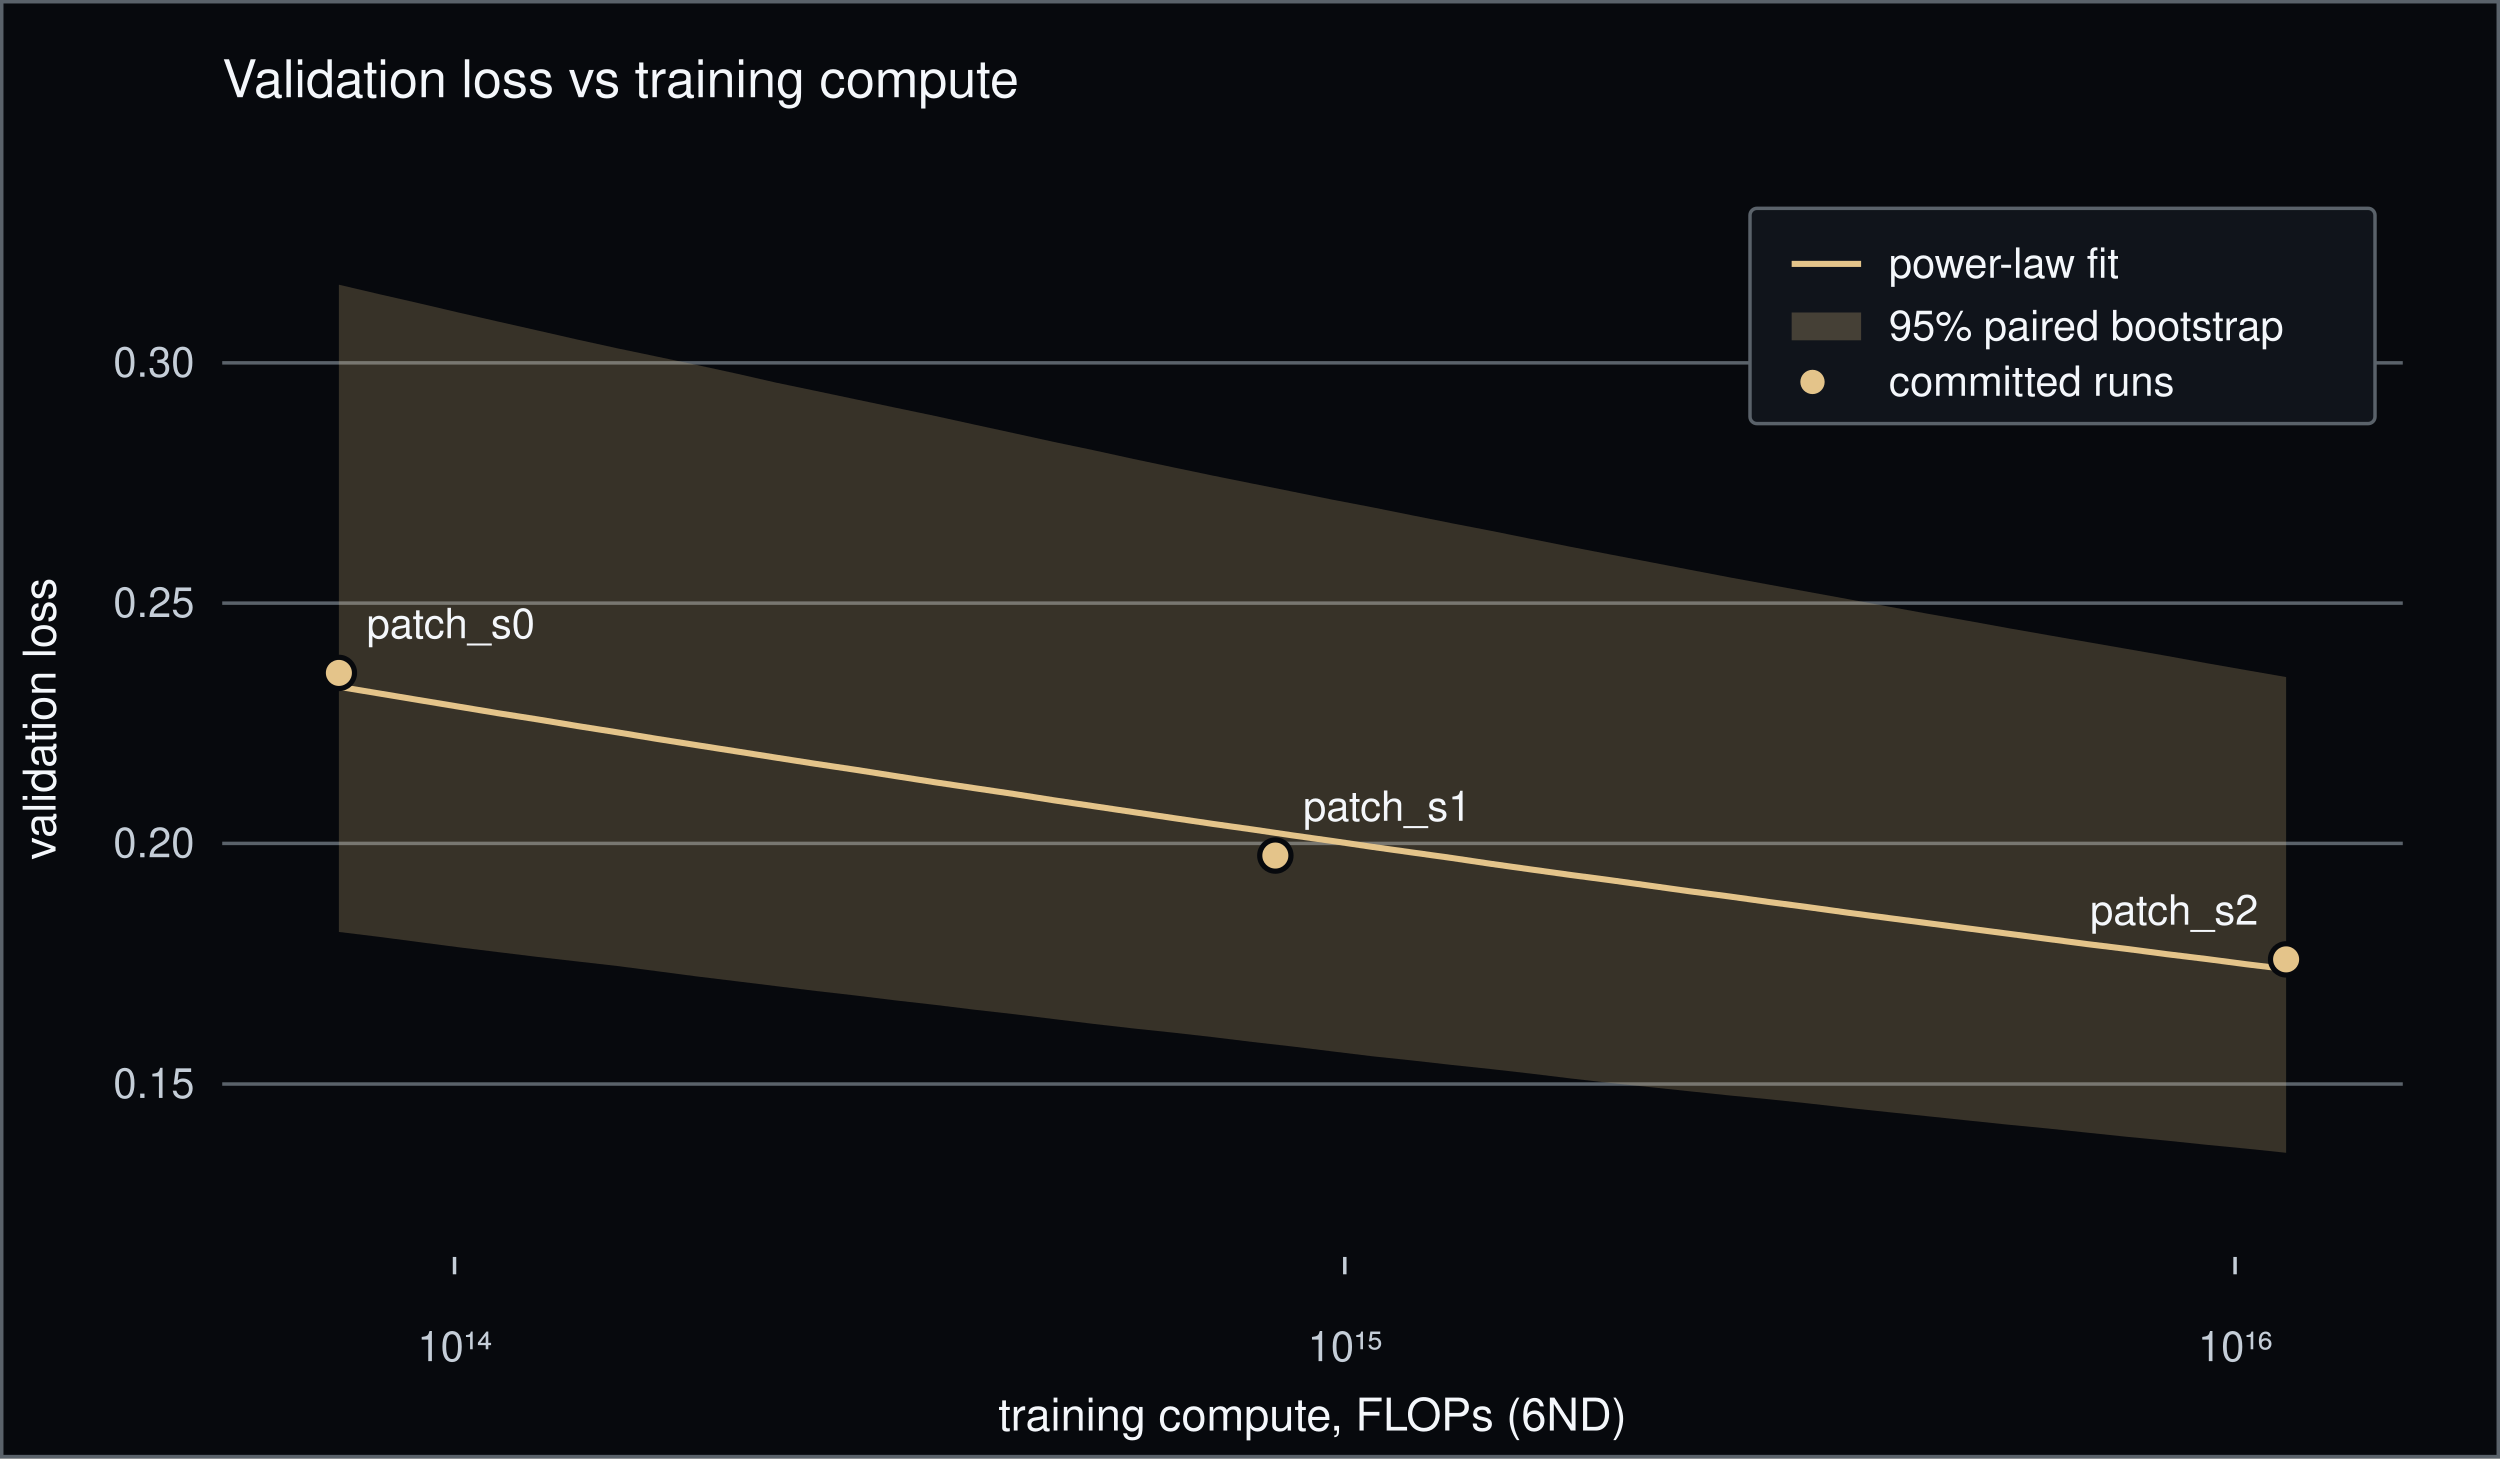
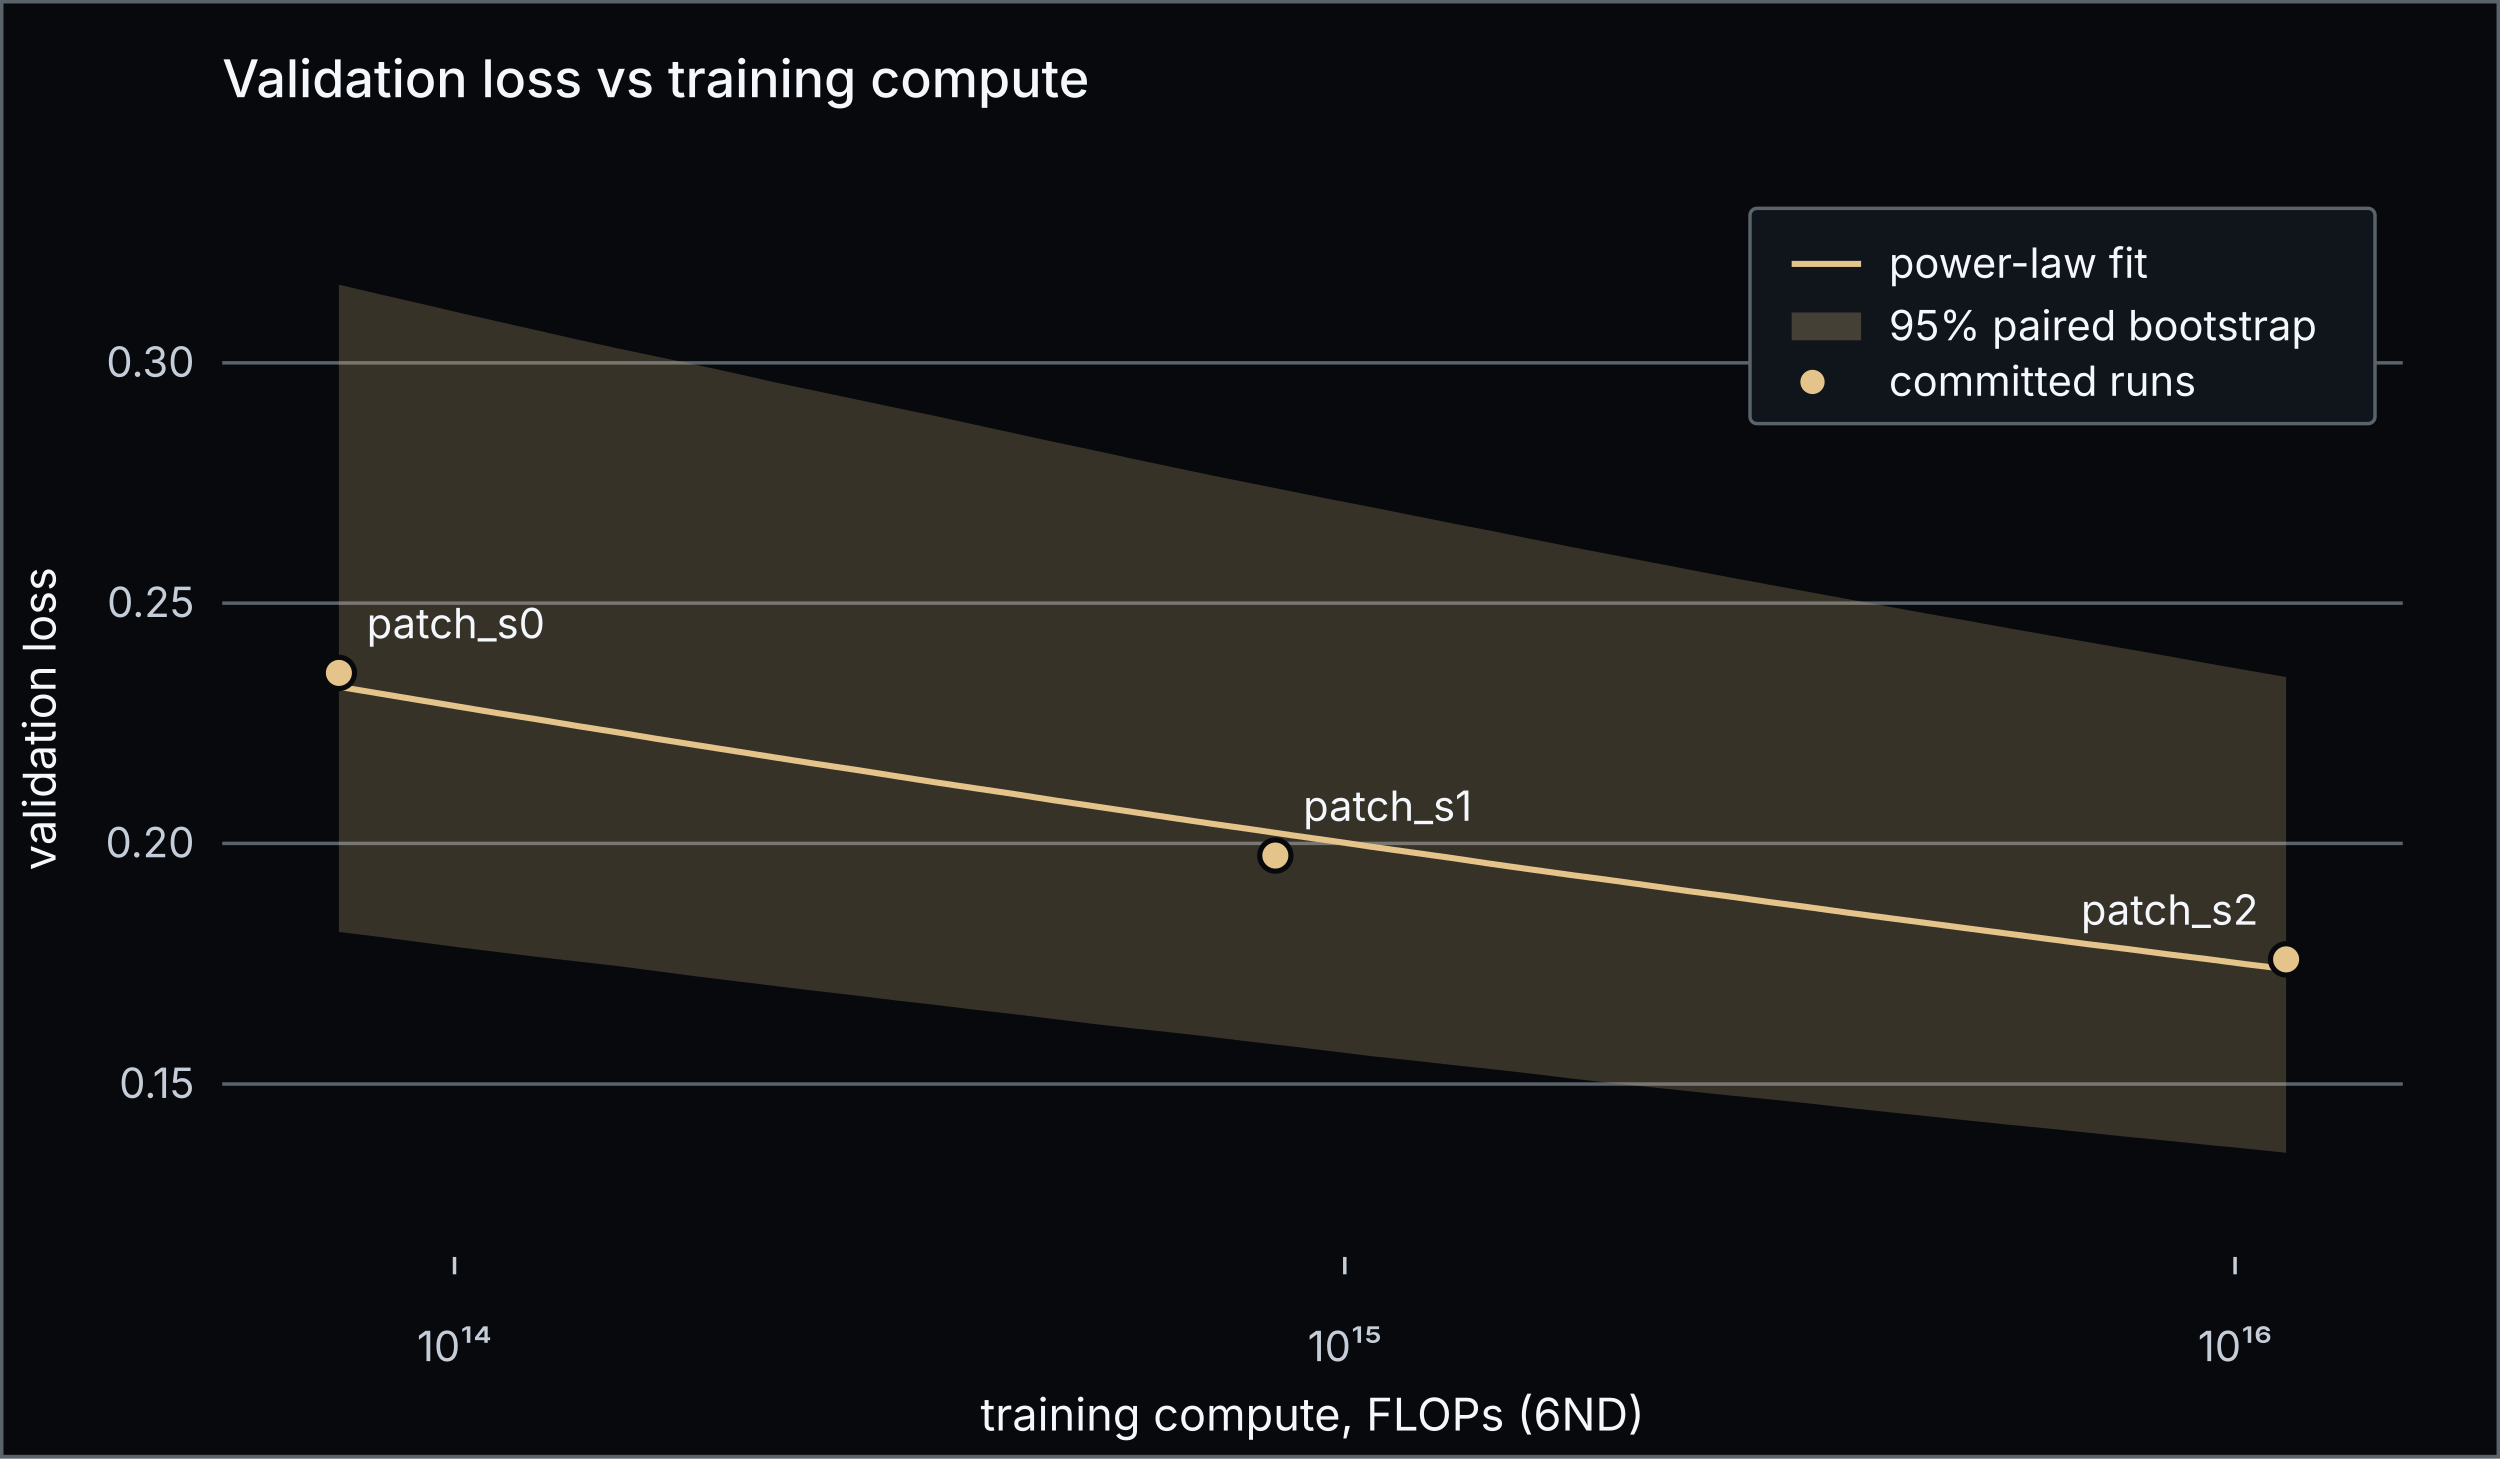
<svg xmlns="http://www.w3.org/2000/svg" width="720" height="420" viewBox="0 0 720 420" role="img" aria-labelledby="fig-title fig-desc">
  <rect width="100%" height="100%" fill="#07090d" />
  <rect x="0.5" y="0.5" width="719" height="419" fill="none" stroke="#5a626a" stroke-width="1" />
-   <text x="64.0" y="28.0" text-anchor="start" font-family="'Helvetica Neue', Helvetica, ui-sans-serif, system-ui, sans-serif" font-size="15" font-weight="500" fill="#f4f7fb">Validation loss vs training compute</text>
+   <text x="64.0" y="28.0" text-anchor="start" font-family="'Inter', 'Space Grotesk', 'Helvetica Neue', Helvetica, ui-sans-serif, system-ui, sans-serif" font-size="15" font-weight="500" fill="#f4f7fb">Validation loss vs training compute</text>
  <line x1="64" y1="312.2" x2="692" y2="312.2" stroke="#5a626a" />
-   <text x="56.0" y="316.2" text-anchor="end" font-family="'Helvetica Neue', Helvetica, ui-sans-serif, system-ui, sans-serif" font-size="12" font-weight="400" fill="#c5ced8">0.15</text>
+   <text x="56.0" y="316.2" text-anchor="end" font-family="'Inter', 'Space Grotesk', 'Helvetica Neue', Helvetica, ui-sans-serif, system-ui, sans-serif" font-size="12" font-weight="400" fill="#c5ced8">0.15</text>
  <line x1="64" y1="242.9" x2="692" y2="242.9" stroke="#5a626a" />
-   <text x="56.0" y="246.9" text-anchor="end" font-family="'Helvetica Neue', Helvetica, ui-sans-serif, system-ui, sans-serif" font-size="12" font-weight="400" fill="#c5ced8">0.20</text>
+   <text x="56.0" y="246.9" text-anchor="end" font-family="'Inter', 'Space Grotesk', 'Helvetica Neue', Helvetica, ui-sans-serif, system-ui, sans-serif" font-size="12" font-weight="400" fill="#c5ced8">0.20</text>
  <line x1="64" y1="173.7" x2="692" y2="173.7" stroke="#5a626a" />
-   <text x="56.0" y="177.7" text-anchor="end" font-family="'Helvetica Neue', Helvetica, ui-sans-serif, system-ui, sans-serif" font-size="12" font-weight="400" fill="#c5ced8">0.25</text>
+   <text x="56.0" y="177.7" text-anchor="end" font-family="'Inter', 'Space Grotesk', 'Helvetica Neue', Helvetica, ui-sans-serif, system-ui, sans-serif" font-size="12" font-weight="400" fill="#c5ced8">0.25</text>
  <line x1="64" y1="104.5" x2="692" y2="104.5" stroke="#5a626a" />
-   <text x="56.0" y="108.5" text-anchor="end" font-family="'Helvetica Neue', Helvetica, ui-sans-serif, system-ui, sans-serif" font-size="12" font-weight="400" fill="#c5ced8">0.30</text>
+   <text x="56.0" y="108.5" text-anchor="end" font-family="'Inter', 'Space Grotesk', 'Helvetica Neue', Helvetica, ui-sans-serif, system-ui, sans-serif" font-size="12" font-weight="400" fill="#c5ced8">0.30</text>
  <line x1="130.9" y1="362.0" x2="130.9" y2="367.0" stroke="#c5ced8" />
-   <text x="130.9" y="392.0" text-anchor="middle" font-family="'Helvetica Neue', Helvetica, ui-sans-serif, system-ui, sans-serif" font-size="12" font-weight="400" fill="#c5ced8">10¹⁴</text>
+   <text x="130.9" y="392.0" text-anchor="middle" font-family="'Inter', 'Space Grotesk', 'Helvetica Neue', Helvetica, ui-sans-serif, system-ui, sans-serif" font-size="12" font-weight="400" fill="#c5ced8">10¹⁴</text>
  <line x1="387.3" y1="362.0" x2="387.3" y2="367.0" stroke="#c5ced8" />
-   <text x="387.3" y="392.0" text-anchor="middle" font-family="'Helvetica Neue', Helvetica, ui-sans-serif, system-ui, sans-serif" font-size="12" font-weight="400" fill="#c5ced8">10¹⁵</text>
+   <text x="387.3" y="392.0" text-anchor="middle" font-family="'Inter', 'Space Grotesk', 'Helvetica Neue', Helvetica, ui-sans-serif, system-ui, sans-serif" font-size="12" font-weight="400" fill="#c5ced8">10¹⁵</text>
  <line x1="643.7" y1="362.0" x2="643.7" y2="367.0" stroke="#c5ced8" />
-   <text x="643.7" y="392.0" text-anchor="middle" font-family="'Helvetica Neue', Helvetica, ui-sans-serif, system-ui, sans-serif" font-size="12" font-weight="400" fill="#c5ced8">10¹⁶</text>
-   <text x="378.0" y="412.0" text-anchor="middle" font-family="'Helvetica Neue', Helvetica, ui-sans-serif, system-ui, sans-serif" font-size="13" font-weight="400" fill="#f4f7fb">training compute, FLOPs (6ND)</text>
-   <text x="16" y="207" text-anchor="middle" transform="rotate(-90 16 207)" font-family="'Helvetica Neue', Helvetica, ui-sans-serif, system-ui, sans-serif" font-size="13" fill="#f4f7fb">validation loss</text>
+   <text x="643.7" y="392.0" text-anchor="middle" font-family="'Inter', 'Space Grotesk', 'Helvetica Neue', Helvetica, ui-sans-serif, system-ui, sans-serif" font-size="12" font-weight="400" fill="#c5ced8">10¹⁶</text>
+   <text x="378.0" y="412.0" text-anchor="middle" font-family="'Inter', 'Space Grotesk', 'Helvetica Neue', Helvetica, ui-sans-serif, system-ui, sans-serif" font-size="13" font-weight="400" fill="#f4f7fb">training compute, FLOPs (6ND)</text>
+   <text x="16" y="207" text-anchor="middle" transform="rotate(-90 16 207)" font-family="'Inter', 'Space Grotesk', 'Helvetica Neue', Helvetica, ui-sans-serif, system-ui, sans-serif" font-size="13" fill="#f4f7fb">validation loss</text>
  <polygon points="97.6,82.0 109.1,84.7 120.5,87.3 132.0,90.0 143.4,92.6 154.9,95.2 166.3,97.8 177.7,100.3 189.2,102.7 200.6,105.1 212.1,107.6 223.5,110.2 235.0,112.6 246.4,115.0 257.8,117.4 269.3,119.8 280.7,122.3 292.2,124.8 303.6,127.3 315.1,129.7 326.5,132.2 337.9,134.6 349.4,137.0 360.8,139.3 372.3,141.6 383.7,143.9 395.2,146.1 406.6,148.4 418.1,150.7 429.5,152.9 440.9,155.2 452.4,157.5 463.8,159.7 475.3,161.9 486.7,164.1 498.2,166.3 509.6,168.4 521.0,170.5 532.5,172.6 543.9,174.7 555.4,176.8 566.8,178.8 578.3,180.9 589.7,182.9 601.1,184.9 612.6,186.9 624.0,188.9 635.5,191.0 646.9,193.0 658.4,195.0 658.4,332.0 646.9,330.8 635.5,329.7 624.0,328.5 612.6,327.4 601.1,326.2 589.7,325.0 578.3,323.9 566.8,322.7 555.4,321.5 543.9,320.3 532.5,319.1 521.0,317.8 509.6,316.6 498.2,315.5 486.7,314.3 475.3,313.1 463.8,311.9 452.4,310.6 440.9,309.2 429.5,307.9 418.1,306.7 406.6,305.4 395.2,304.2 383.7,302.8 372.3,301.4 360.8,300.1 349.4,298.7 337.9,297.4 326.5,296.2 315.1,294.9 303.6,293.5 292.2,292.1 280.7,290.8 269.3,289.4 257.8,288.1 246.4,286.7 235.0,285.4 223.5,284.0 212.1,282.6 200.6,281.2 189.2,279.7 177.7,278.2 166.3,276.9 154.9,275.6 143.4,274.2 132.0,272.8 120.5,271.3 109.1,269.8 97.6,268.4" fill="#e4c48a" fill-opacity="0.22" />
  <polyline fill="none" stroke="#e4c48a" stroke-width="1.75" points="97.6,197.8 109.1,199.7 120.5,201.6 132.0,203.5 143.4,205.4 154.9,207.2 166.3,209.1 177.7,210.9 189.2,212.8 200.6,214.6 212.1,216.4 223.5,218.2 235.0,220.0 246.4,221.7 257.8,223.5 269.3,225.3 280.7,227.0 292.2,228.7 303.6,230.5 315.1,232.2 326.5,233.9 337.9,235.6 349.4,237.3 360.8,238.9 372.3,240.6 383.7,242.2 395.2,243.9 406.6,245.5 418.1,247.1 429.5,248.8 440.9,250.4 452.4,252.0 463.8,253.5 475.3,255.1 486.7,256.7 498.2,258.2 509.6,259.8 521.0,261.3 532.5,262.9 543.9,264.4 555.4,265.9 566.8,267.4 578.3,268.9 589.7,270.4 601.1,271.9 612.6,273.3 624.0,274.8 635.5,276.2 646.9,277.7 658.4,279.1" />
  <circle cx="97.6" cy="193.8" r="4.5" fill="#e4c48a" stroke="#07090d" stroke-width="1.5" />
-   <text x="105.6" y="183.8" text-anchor="start" font-family="'Helvetica Neue', Helvetica, ui-sans-serif, system-ui, sans-serif" font-size="12" font-weight="400" fill="#f4f7fb">patch_s0</text>
+   <text x="105.6" y="183.8" text-anchor="start" font-family="'Inter', 'Space Grotesk', 'Helvetica Neue', Helvetica, ui-sans-serif, system-ui, sans-serif" font-size="12" font-weight="400" fill="#f4f7fb">patch_s0</text>
  <circle cx="367.3" cy="246.4" r="4.5" fill="#e4c48a" stroke="#07090d" stroke-width="1.5" />
-   <text x="375.3" y="236.4" text-anchor="start" font-family="'Helvetica Neue', Helvetica, ui-sans-serif, system-ui, sans-serif" font-size="12" font-weight="400" fill="#f4f7fb">patch_s1</text>
+   <text x="375.3" y="236.4" text-anchor="start" font-family="'Inter', 'Space Grotesk', 'Helvetica Neue', Helvetica, ui-sans-serif, system-ui, sans-serif" font-size="12" font-weight="400" fill="#f4f7fb">patch_s1</text>
  <circle cx="658.4" cy="276.3" r="4.5" fill="#e4c48a" stroke="#07090d" stroke-width="1.5" />
-   <text x="650.4" y="266.3" text-anchor="end" font-family="'Helvetica Neue', Helvetica, ui-sans-serif, system-ui, sans-serif" font-size="12" font-weight="400" fill="#f4f7fb">patch_s2</text>
+   <text x="650.4" y="266.3" text-anchor="end" font-family="'Inter', 'Space Grotesk', 'Helvetica Neue', Helvetica, ui-sans-serif, system-ui, sans-serif" font-size="12" font-weight="400" fill="#f4f7fb">patch_s2</text>
  <rect x="504" y="60" width="180" height="62" rx="2" fill="#10141b" stroke="#5a626a" />
  <line x1="516" y1="76" x2="536" y2="76" stroke="#e4c48a" stroke-width="1.75" />
-   <text x="544.0" y="80.0" text-anchor="start" font-family="'Helvetica Neue', Helvetica, ui-sans-serif, system-ui, sans-serif" font-size="12" font-weight="400" fill="#f4f7fb">power-law fit</text>
+   <text x="544.0" y="80.0" text-anchor="start" font-family="'Inter', 'Space Grotesk', 'Helvetica Neue', Helvetica, ui-sans-serif, system-ui, sans-serif" font-size="12" font-weight="400" fill="#f4f7fb">power-law fit</text>
  <rect x="516" y="90" width="20" height="8" fill="#e4c48a" fill-opacity="0.25" />
-   <text x="544.0" y="98.0" text-anchor="start" font-family="'Helvetica Neue', Helvetica, ui-sans-serif, system-ui, sans-serif" font-size="12" font-weight="400" fill="#f4f7fb">95% paired bootstrap</text>
+   <text x="544.0" y="98.0" text-anchor="start" font-family="'Inter', 'Space Grotesk', 'Helvetica Neue', Helvetica, ui-sans-serif, system-ui, sans-serif" font-size="12" font-weight="400" fill="#f4f7fb">95% paired bootstrap</text>
  <circle cx="522" cy="110" r="3.5" fill="#e4c48a" />
-   <text x="544.0" y="114.0" text-anchor="start" font-family="'Helvetica Neue', Helvetica, ui-sans-serif, system-ui, sans-serif" font-size="12" font-weight="400" fill="#f4f7fb">committed runs</text>
+   <text x="544.0" y="114.0" text-anchor="start" font-family="'Inter', 'Space Grotesk', 'Helvetica Neue', Helvetica, ui-sans-serif, system-ui, sans-serif" font-size="12" font-weight="400" fill="#f4f7fb">committed runs</text>
</svg>
